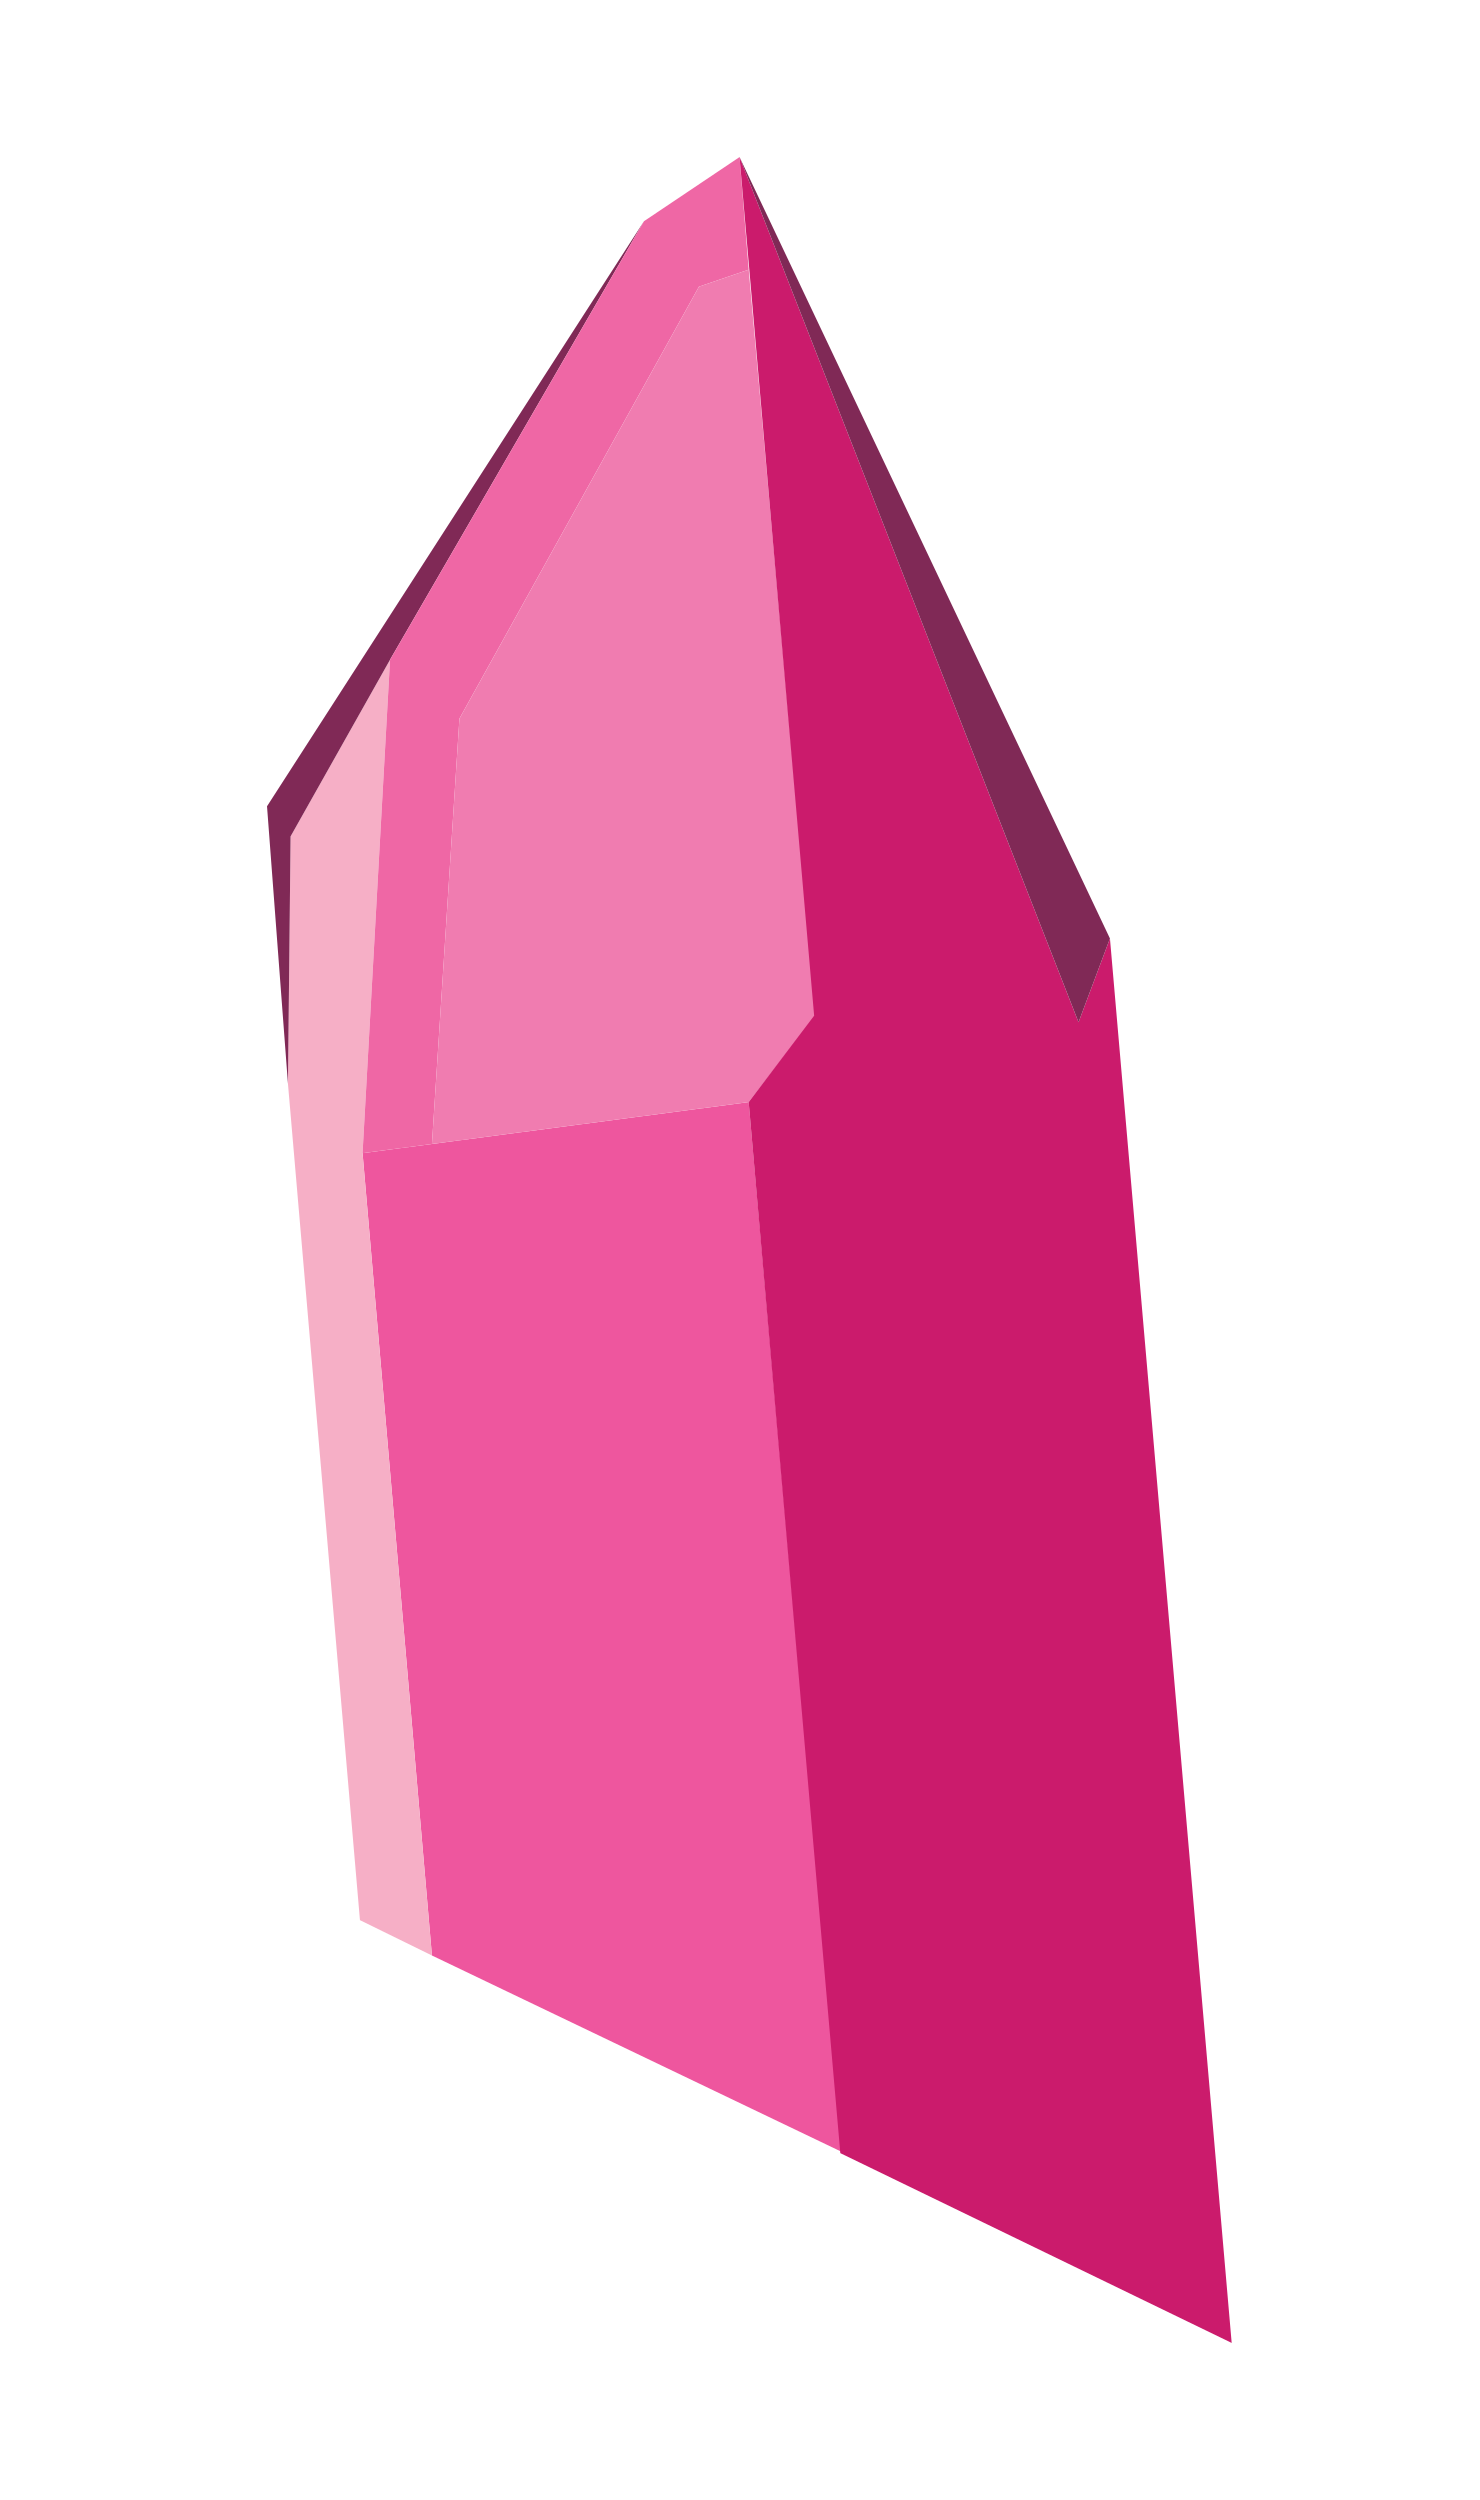
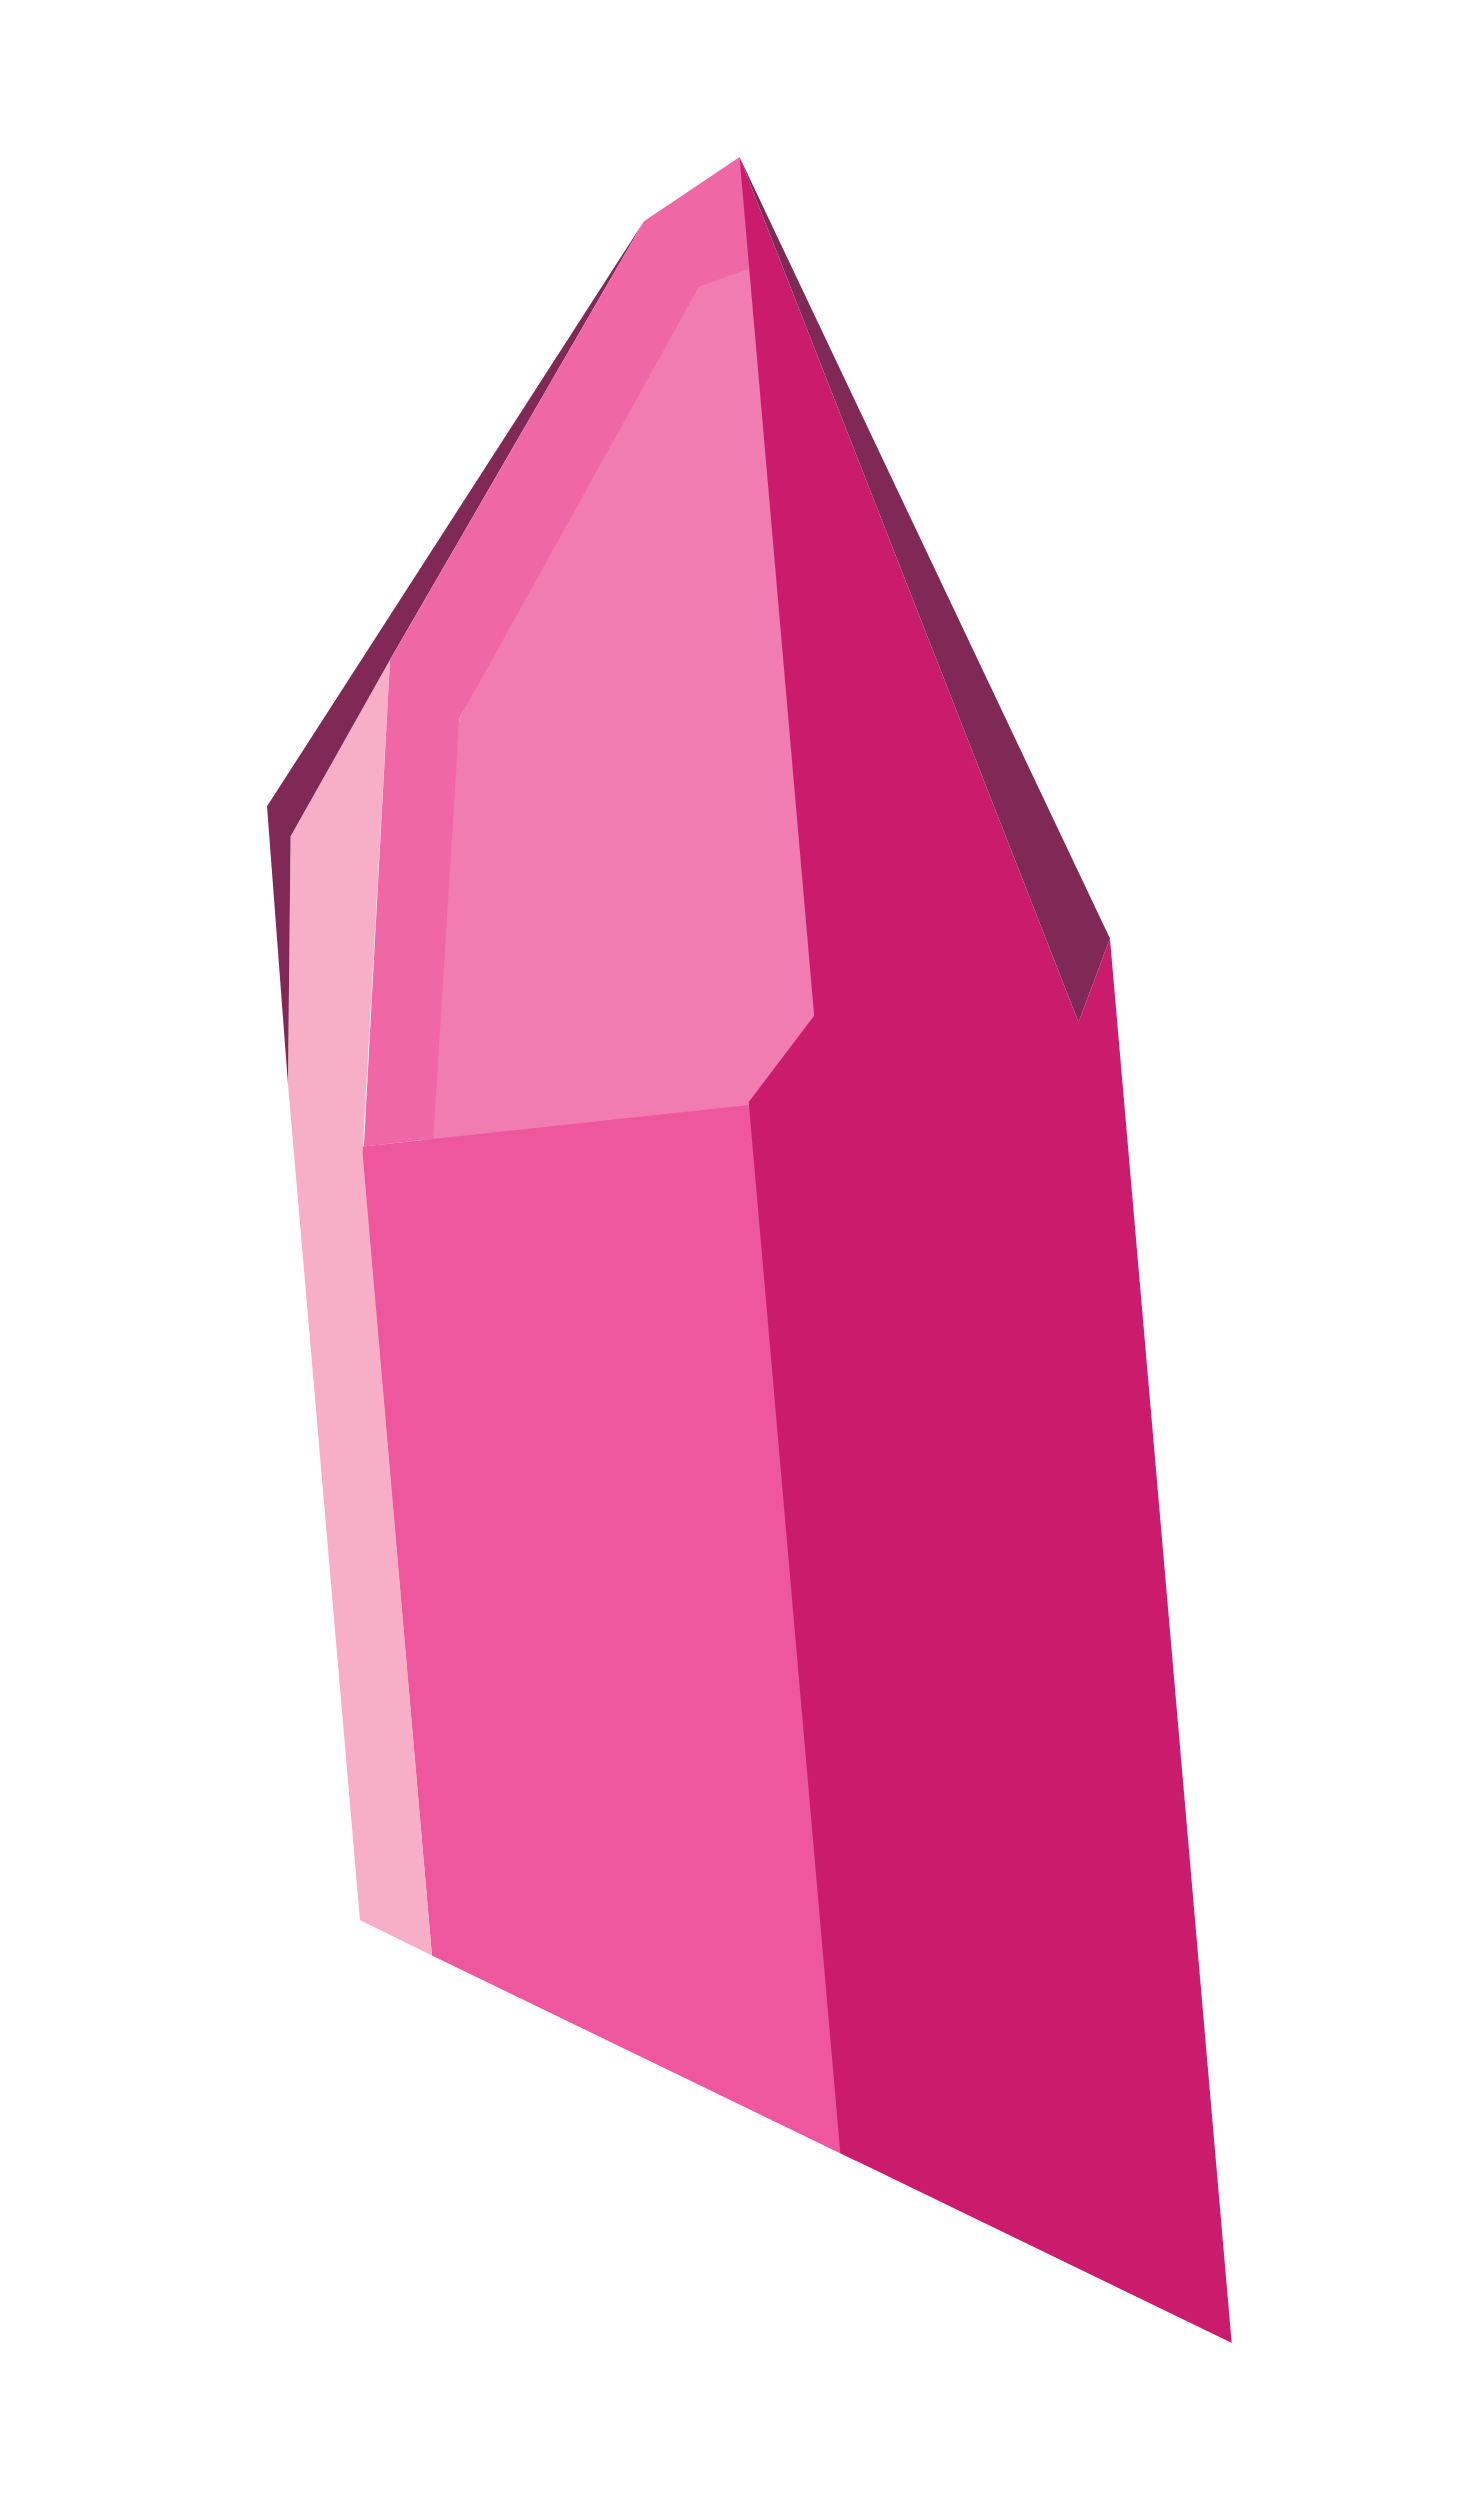
<svg xmlns="http://www.w3.org/2000/svg" viewBox="0 0 113 191" enable-background="new 0 0 113 191">
-   <style type="text/css">.st0{fill:none;} .st1{fill:#EE569E;} .st2{fill:#F6AFC6;} .st3{fill:#802956;} .st4{fill:#EF67A5;} .st5{fill:#F07CB0;} .st6{fill:#CB1B6C;}</style>
-   <path class="st0" d="M0 0h113v191h-113zm27.7 88.1l5.3-.7 24.2-3.2z" />
-   <path class="st1" d="M64.3 164.4l-31.3-15-5.3-61.3 29.5-3.9z" />
-   <path class="st2" d="M29.8 50.4l-2.1 37.7 5.3 61.3-5.5-2.7-5.5-63.9.2-18.9z" />
-   <path class="st3" d="M22.2 63.9l-.2 18.9-1.6-21.2 28.8-44.7-19.4 33.5z" />
-   <path class="st4" d="M53.4 21.9l-18.3 33-2.1 32.5-5.3.7 2.1-37.7 19.4-33.5 7.3-4.9.7 8.6z" />
-   <path class="st5" d="M33 87.4l2.1-32.5 18.3-33 3.8-1.3 5.1 57-5.1 6.6z" />
+   <style type="text/css">.st0{fill:#F07CB0;} .st1{fill:none;} .st2{fill:#EE569E;} .st3{fill:#F6AFC6;} .st4{fill:#802956;} .st5{fill:#EF67A5;} .st6{fill:#CB1B6C;}</style>
+   <path class="st0" d="M32.3 87.9l2.8-33 17.9-33.6 4.6-.9 5.5 57.2-5.2 7.4z" />
+   <path class="st1" d="M0 0h113v191h-113zm27.7 88.1l5.3-.7 24.2-3.2z" />
+   <path class="st2" d="M65.4 165.1l-32.4-15.7-5.4-61.8 31.7-3.4z" />
+   <path class="st3" d="M29.8 50.4l-2.1 37.7 5.3 61.3-5.5-2.7-5.5-63.9.2-18.9z" />
+   <path class="st4" d="M22.2 63.9l-.2 18.9-1.6-21.2 28.8-44.7-19.4 33.5z" />
+   <path class="st5" d="M53.4 21.9l-18.3 33-2 32.1-5.3.6 2-37.2 19.4-33.5 7.3-4.9 1.1 8.4z" />
  <path class="st6" d="M94.1 179l-29.9-14.5-7-80.3 5-6.6-5.7-65.6 25.9 66.1 2.4-6.4z" />
-   <path class="st3" d="M82.4 78.1l-25.9-66.1 28.3 59.7z" />
+   <path class="st4" d="M82.4 78.1l-25.9-66.1 28.3 59.7z" />
</svg>
